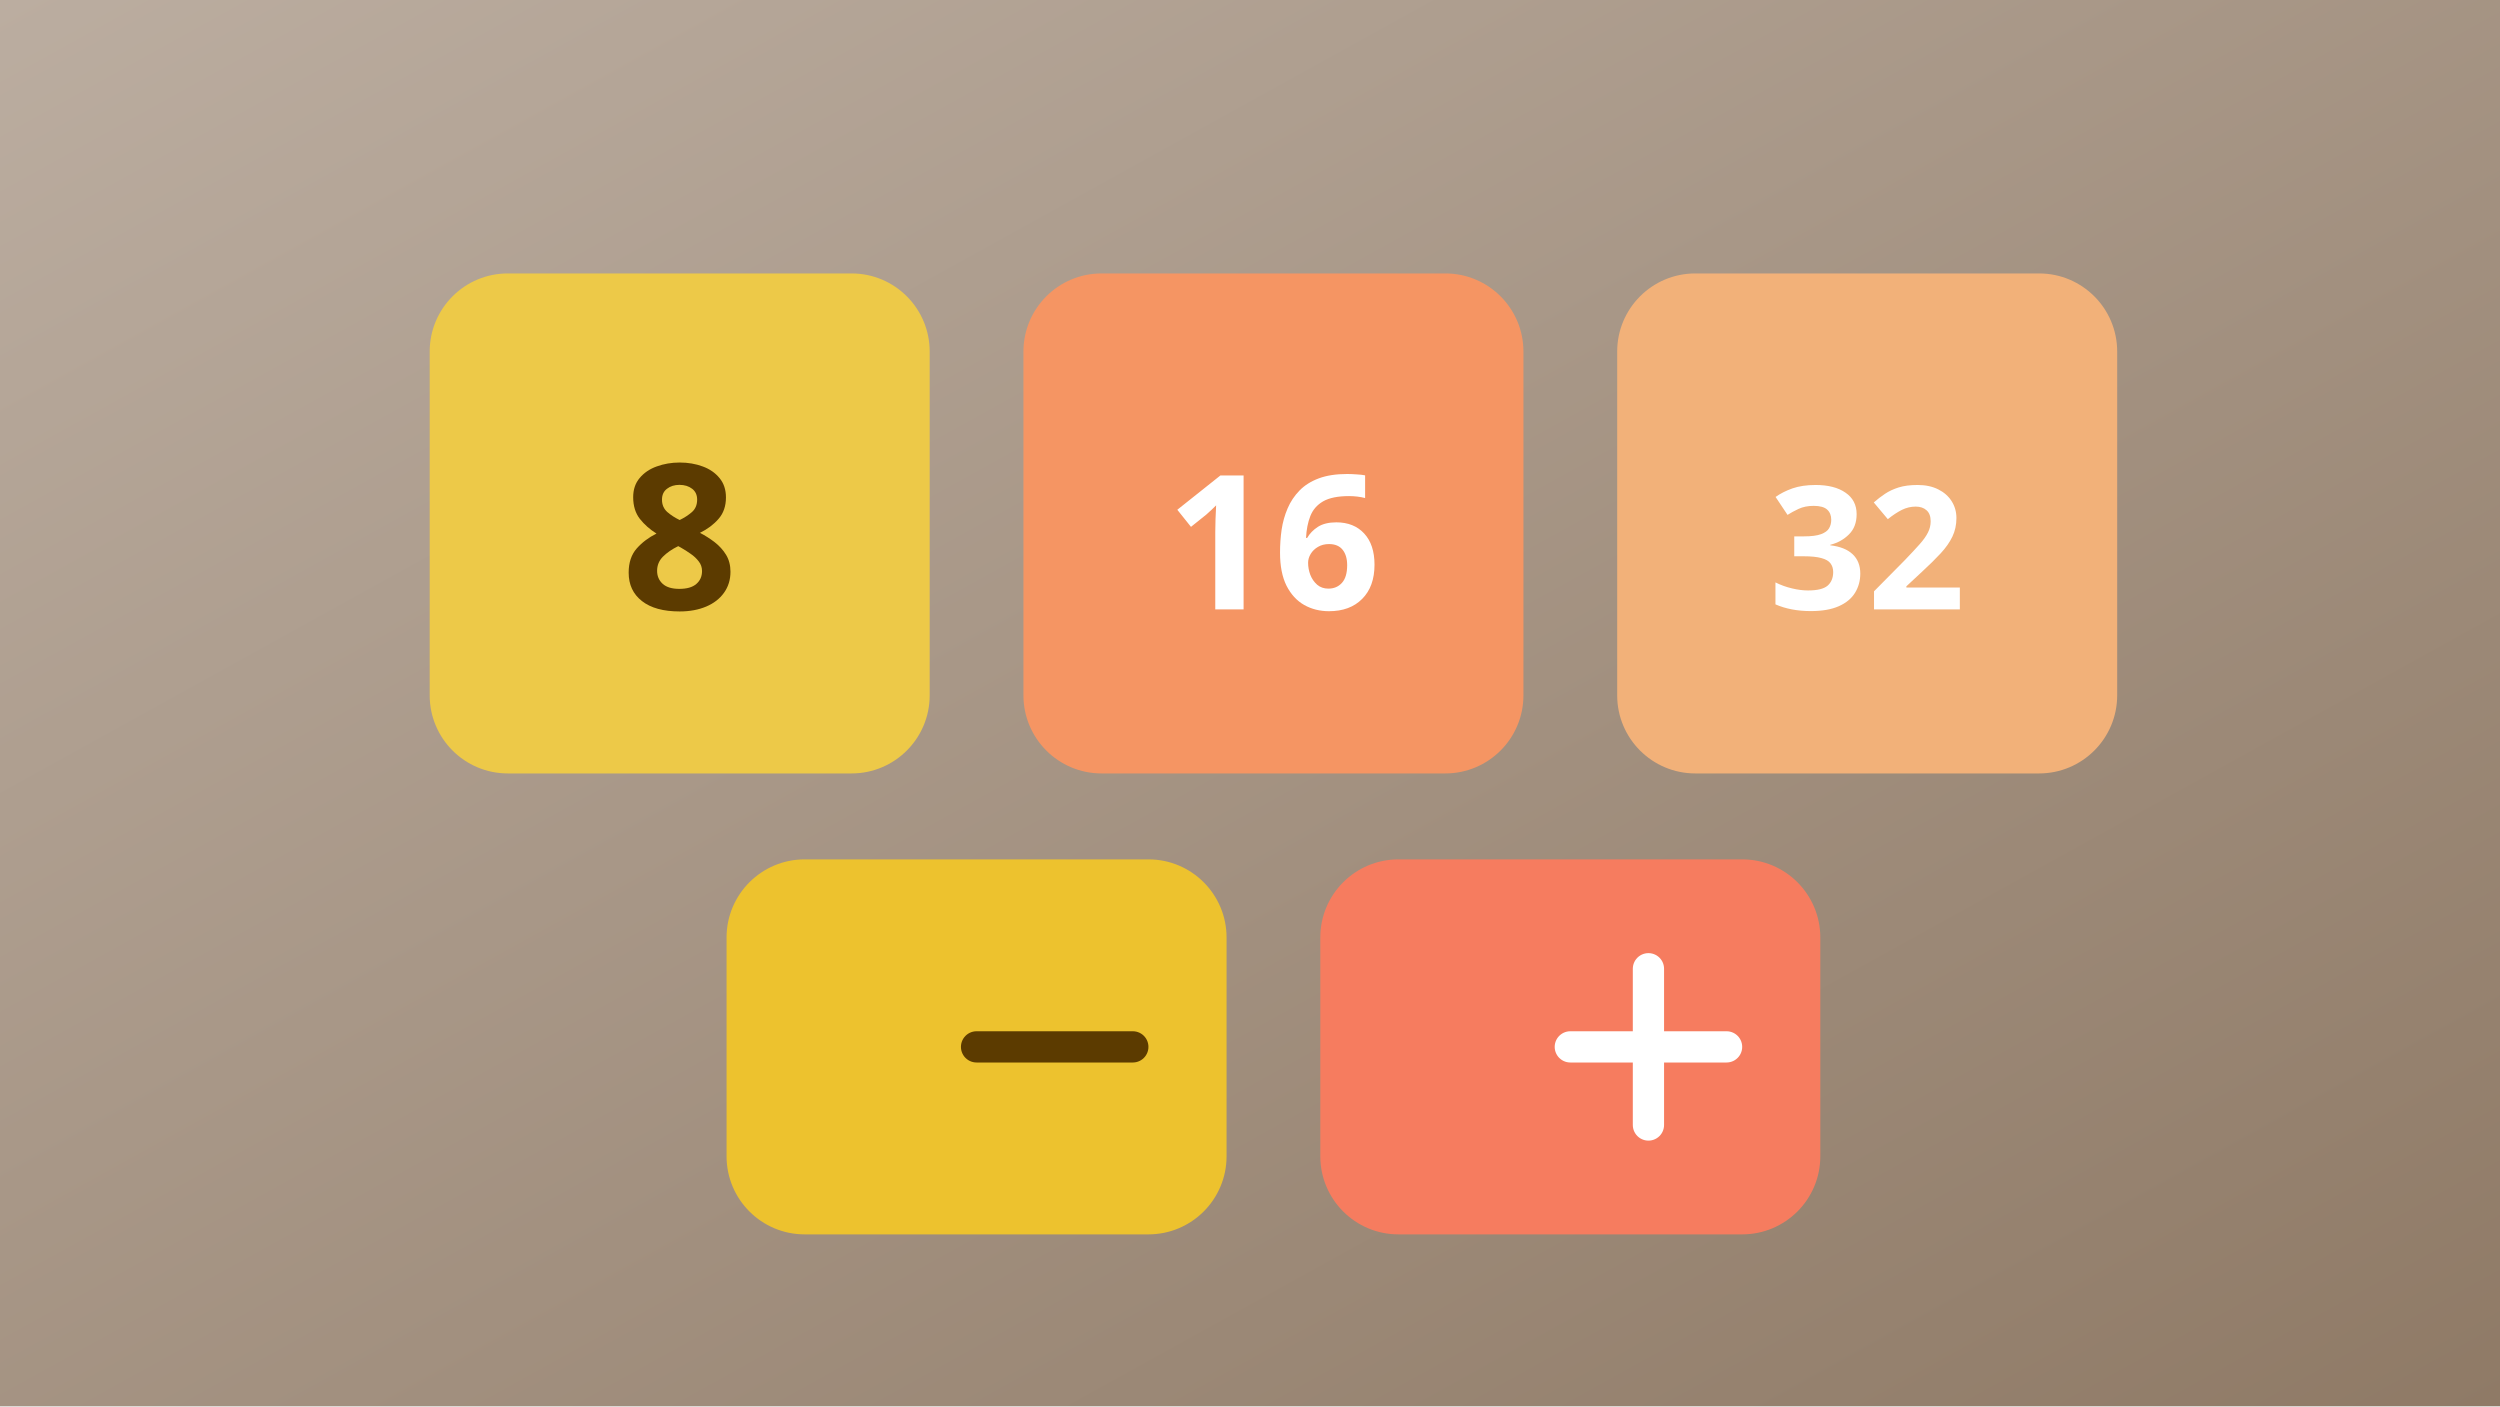
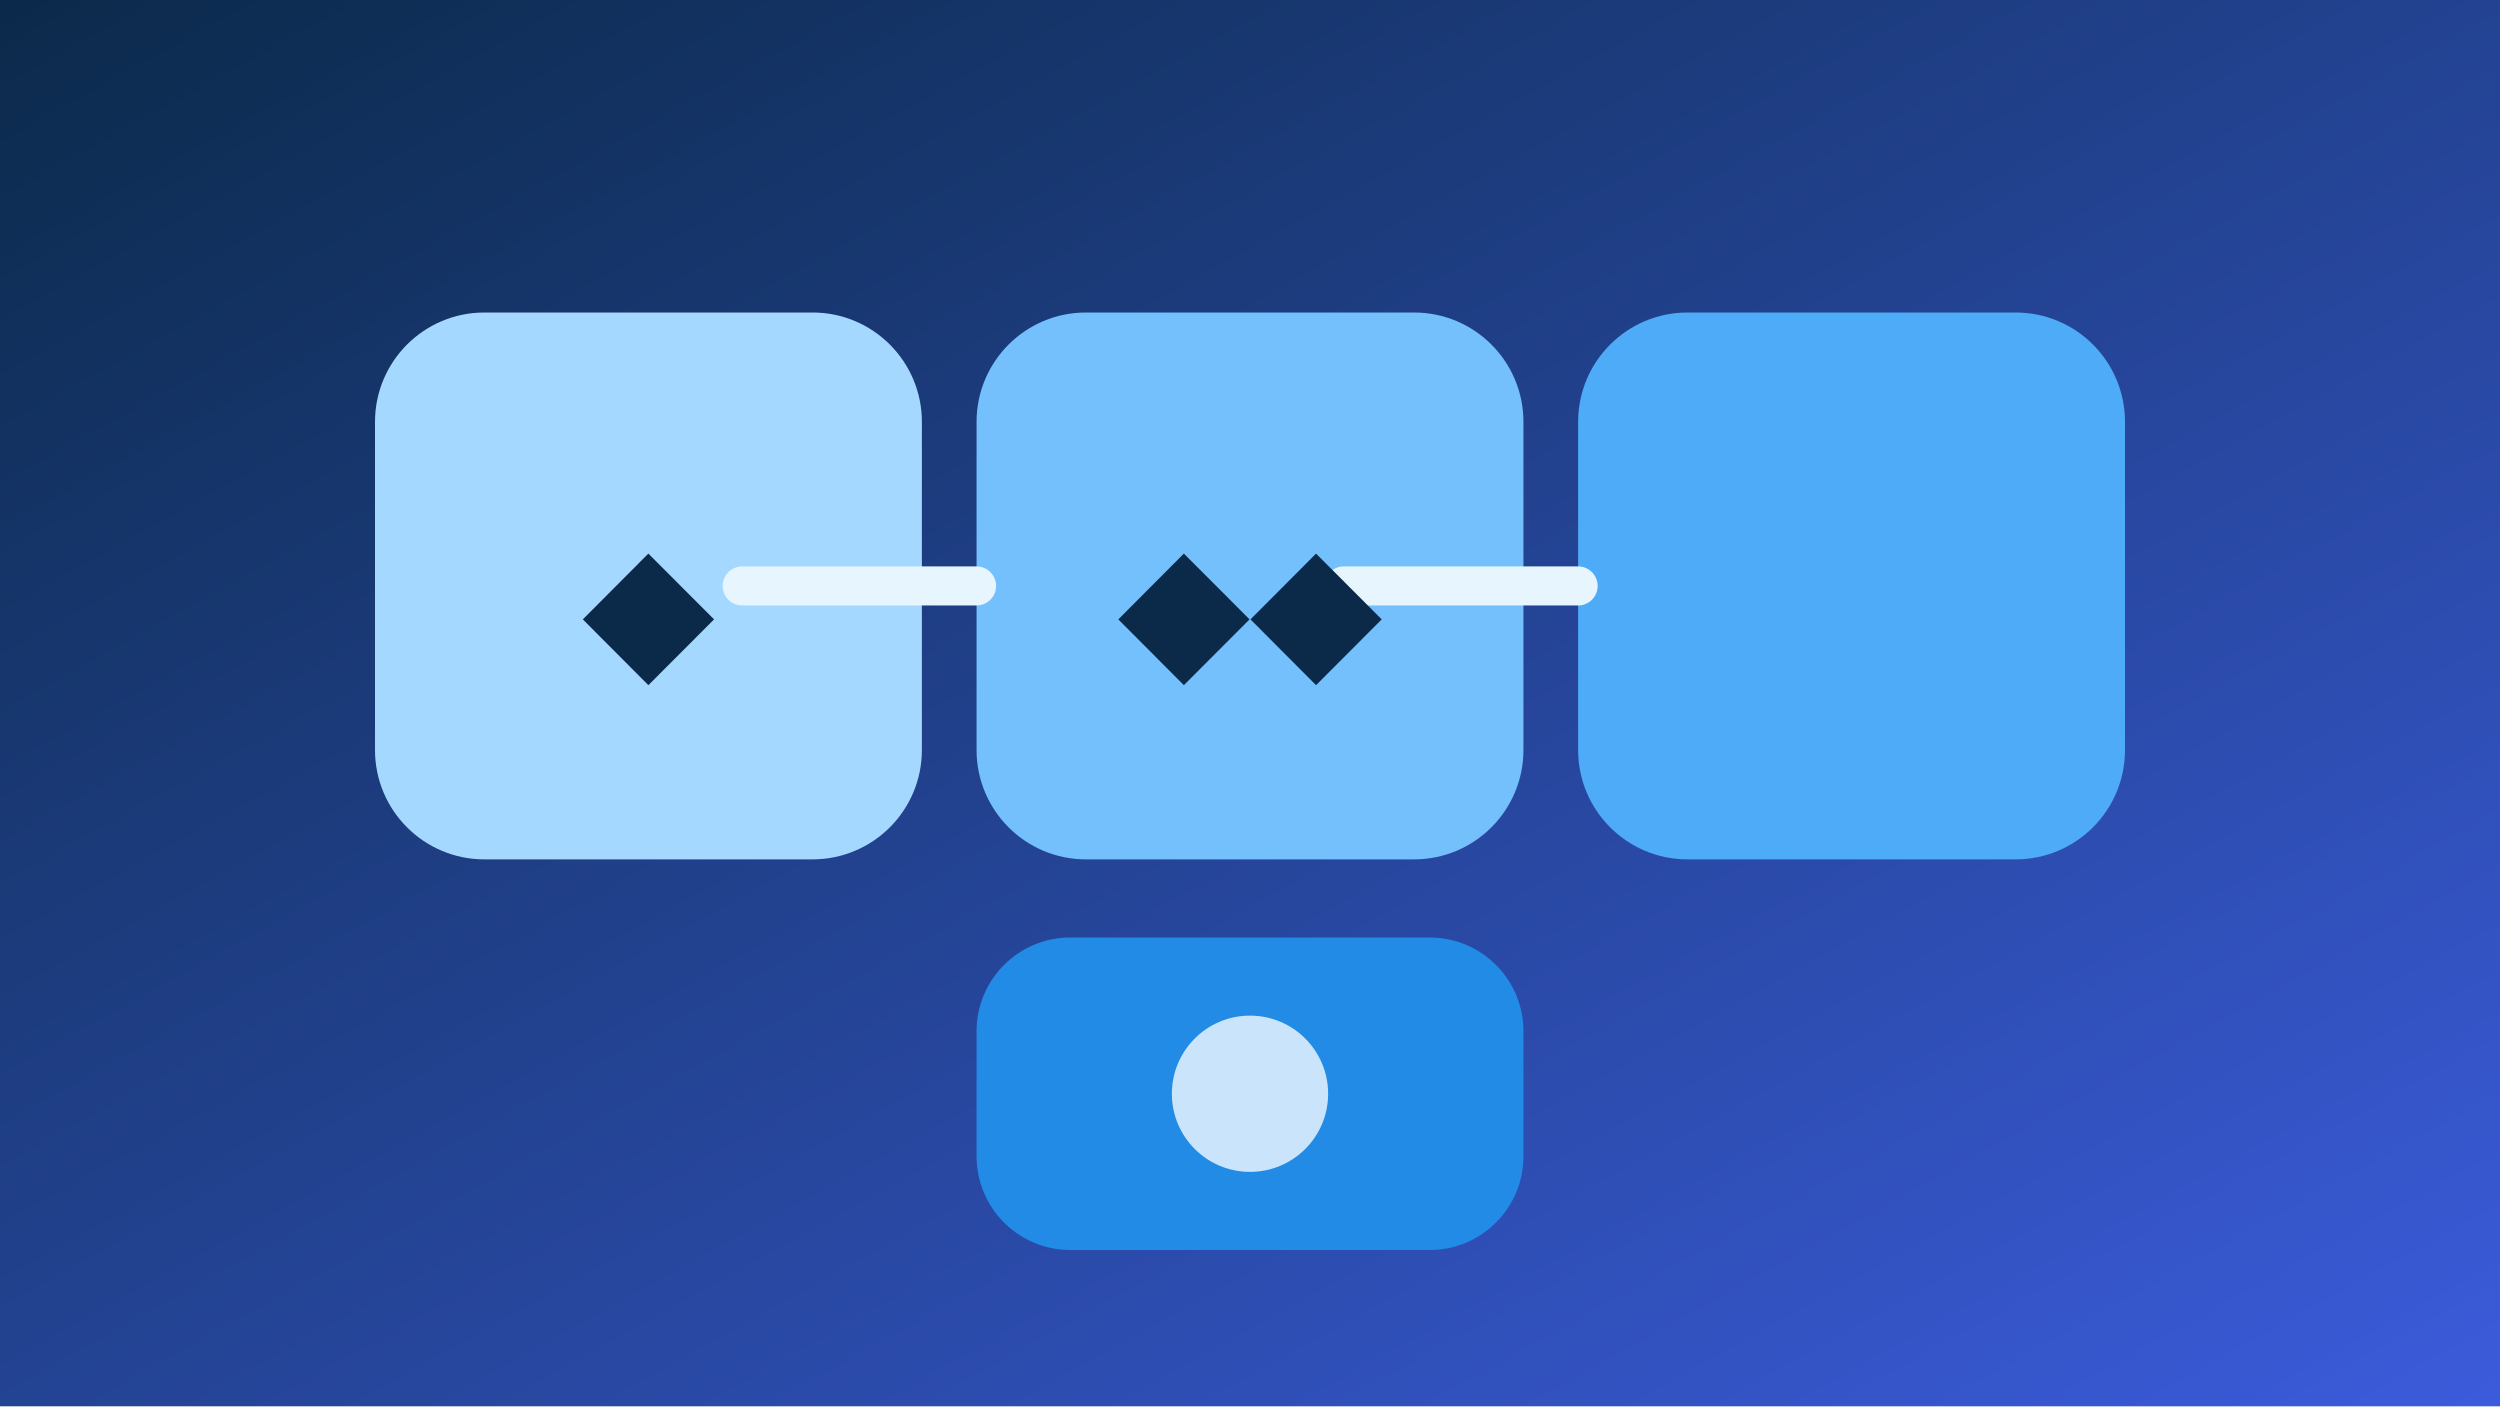
<svg xmlns="http://www.w3.org/2000/svg" viewBox="0 0 320 180" role="img" aria-hidden="true">
  <defs>
    <linearGradient id="g" x1="0" y1="0" x2="1" y2="1">
-       <stop offset="0%" stop-color="#bbada0" />
-       <stop offset="100%" stop-color="#8f7a66" />
+       <stop offset="0%" stop-color="#0b2a4a" />
+       <stop offset="100%" stop-color="#3b5bdb" />
    </linearGradient>
  </defs>
  <rect width="320" height="180" fill="url(#g)" />
-   <rect x="55" y="35" width="64" height="64" rx="10" fill="#edc948" />
-   <text x="87" y="78" text-anchor="middle" font-size="26" font-weight="800" fill="#5c3b00" font-family="Segoe UI,sans-serif">8</text>
-   <rect x="131" y="35" width="64" height="64" rx="10" fill="#f59563" />
-   <text x="163" y="78" text-anchor="middle" font-size="24" font-weight="800" fill="#fff" font-family="Segoe UI,sans-serif">16</text>
-   <rect x="207" y="35" width="64" height="64" rx="10" fill="#f2b179" />
-   <text x="239" y="78" text-anchor="middle" font-size="22" font-weight="800" fill="#fff" font-family="Segoe UI,sans-serif">32</text>
-   <rect x="93" y="110" width="64" height="48" rx="10" fill="#edc22e" />
-   <rect x="169" y="110" width="64" height="48" rx="10" fill="#f67c5f" />
-   <path d="M125 134 L145 134" stroke="#5c3b00" stroke-width="4" stroke-linecap="round" />
-   <path d="M201 134 L221 134 M211 124 L211 144" stroke="#fff" stroke-width="4" stroke-linecap="round" />
+   <rect x="48" y="40" width="70" height="70" rx="14" fill="#a5d8ff" />
+   <rect x="125" y="40" width="70" height="70" rx="14" fill="#74c0fc" />
+   <rect x="202" y="40" width="70" height="70" rx="14" fill="#4dabf7" />
+   <path d="M95 75 L125 75" stroke="#e7f5ff" stroke-width="5" stroke-linecap="round" />
+   <path d="M172 75 L202 75" stroke="#e7f5ff" stroke-width="5" stroke-linecap="round" />
+   <rect x="125" y="120" width="70" height="40" rx="12" fill="#228be6" />
+   <circle cx="160" cy="140" r="10" fill="#e7f5ff" opacity="0.85" />
+   <text x="83" y="85" text-anchor="middle" font-size="22" font-weight="800" fill="#0b2a4a" font-family="Segoe UI,sans-serif">◆</text>
+   <text x="160" y="85" text-anchor="middle" font-size="22" font-weight="800" fill="#0b2a4a" font-family="Segoe UI,sans-serif">◆◆</text>
</svg>
